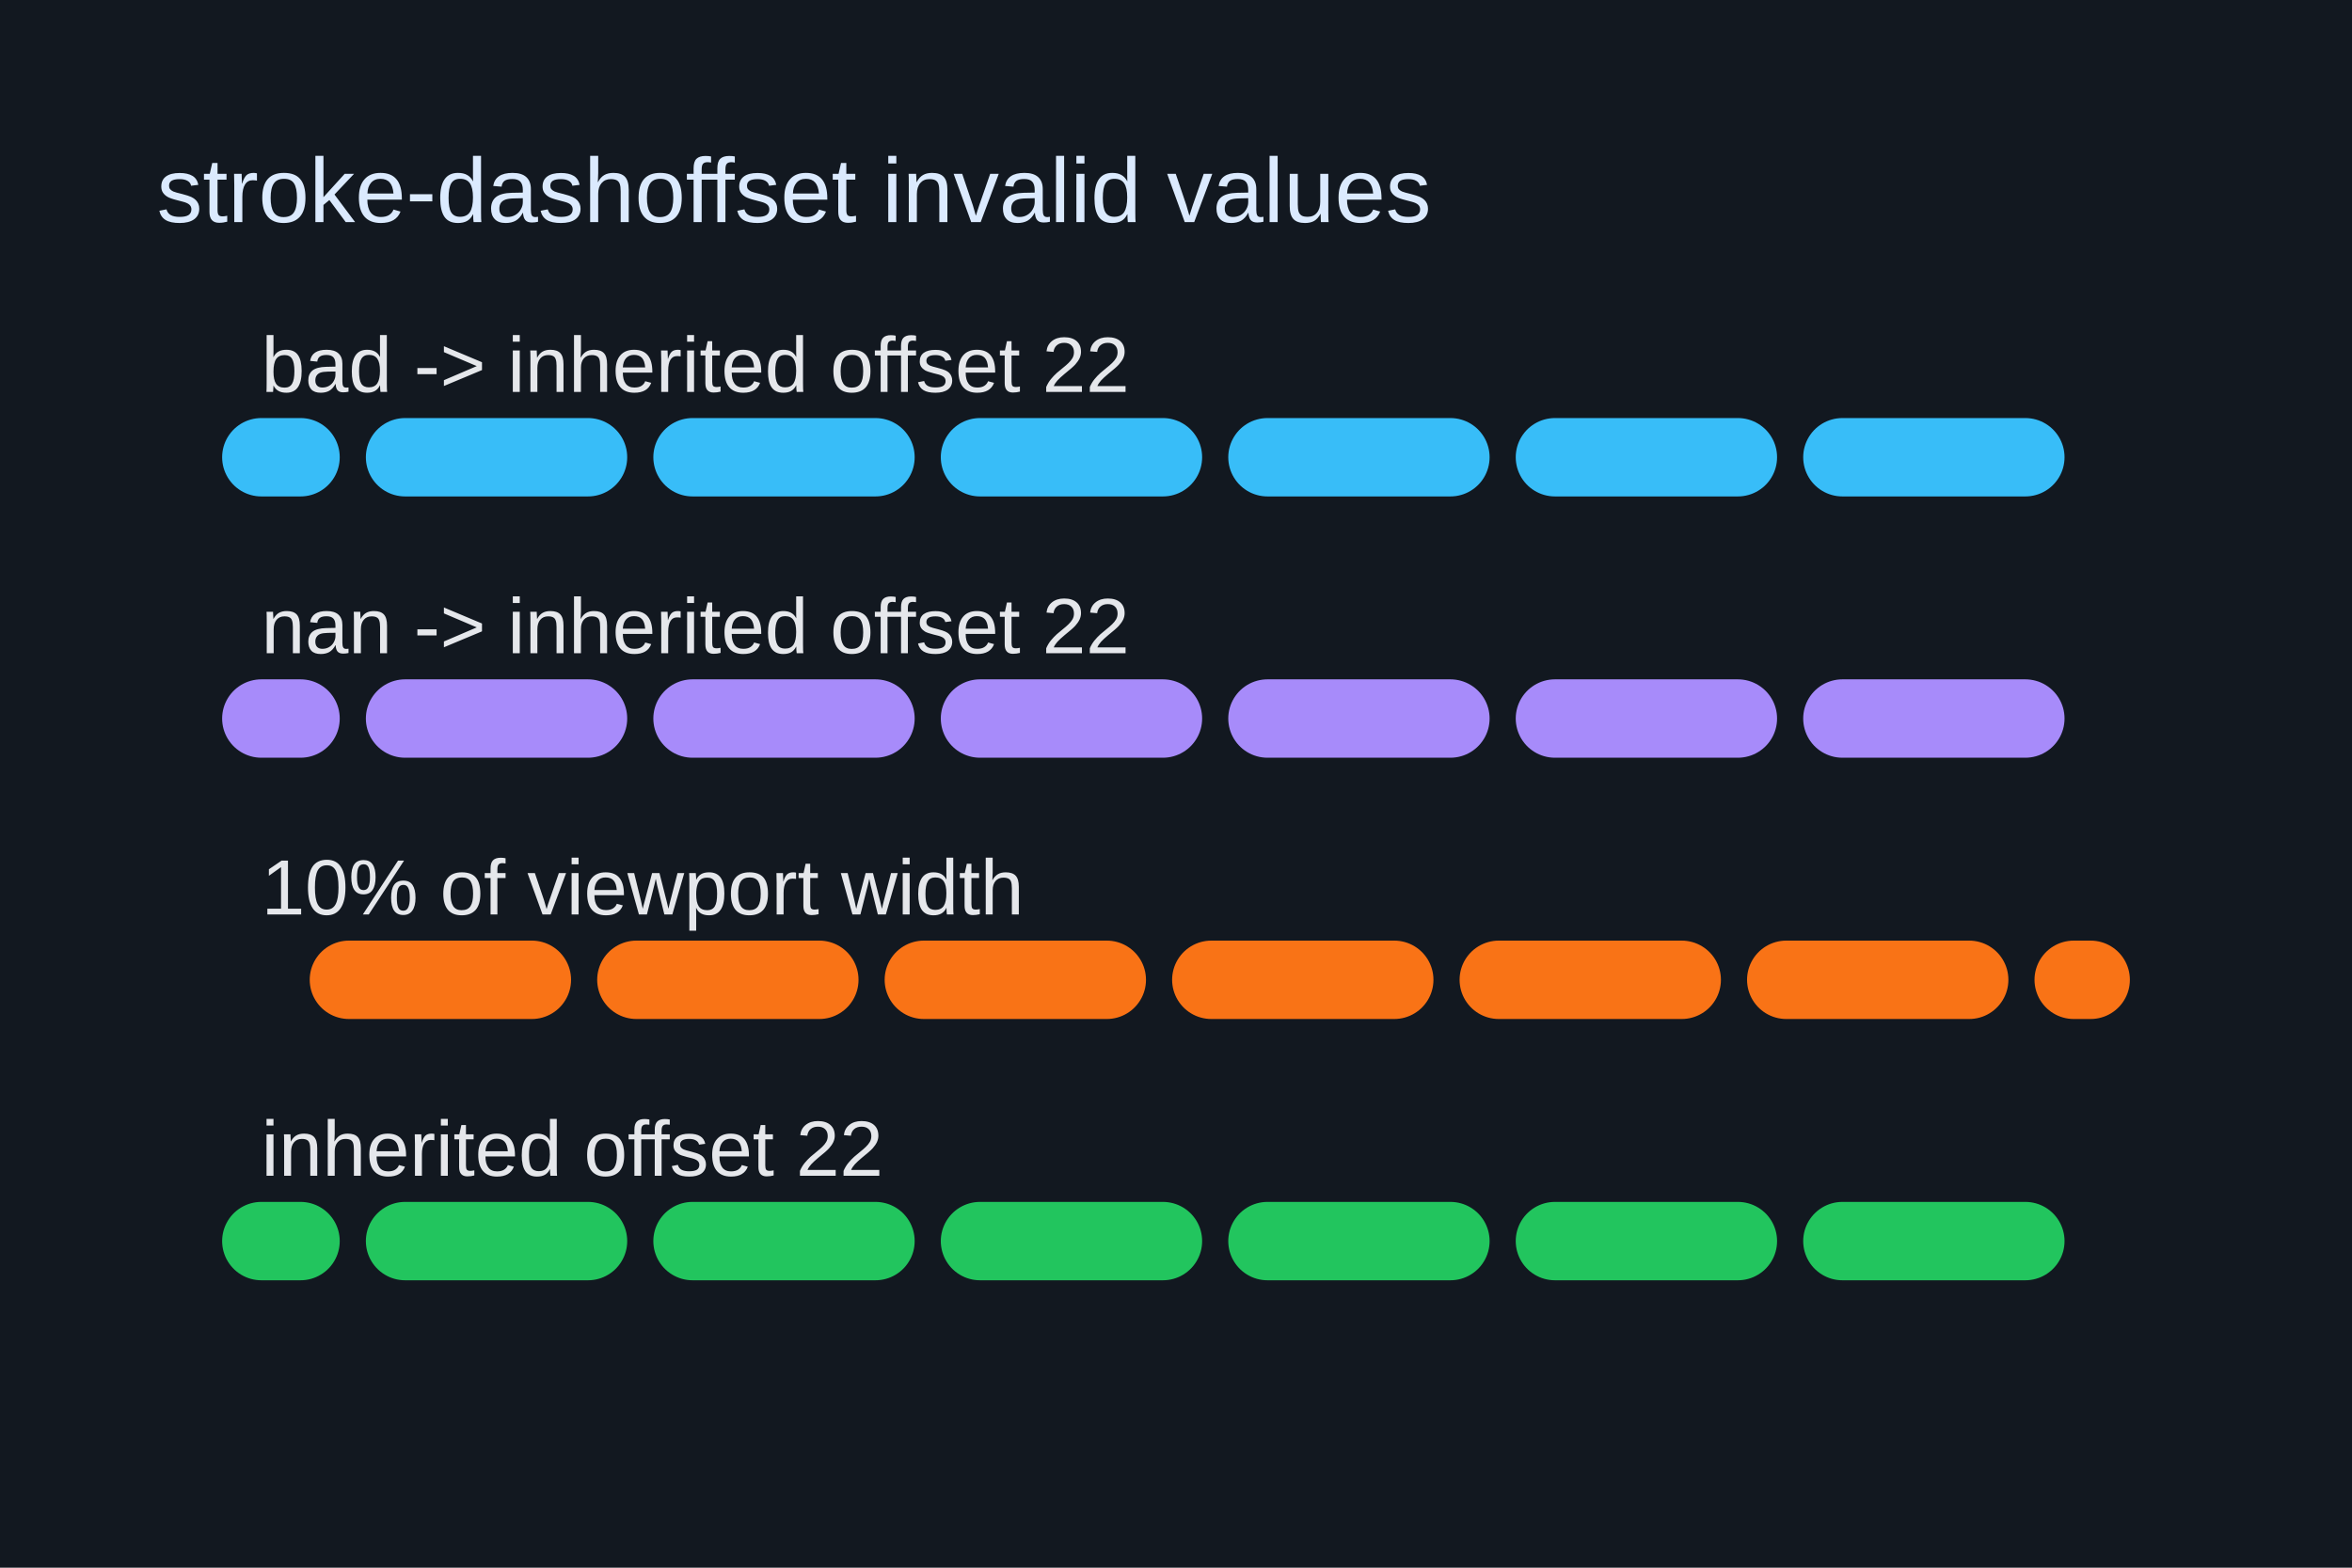
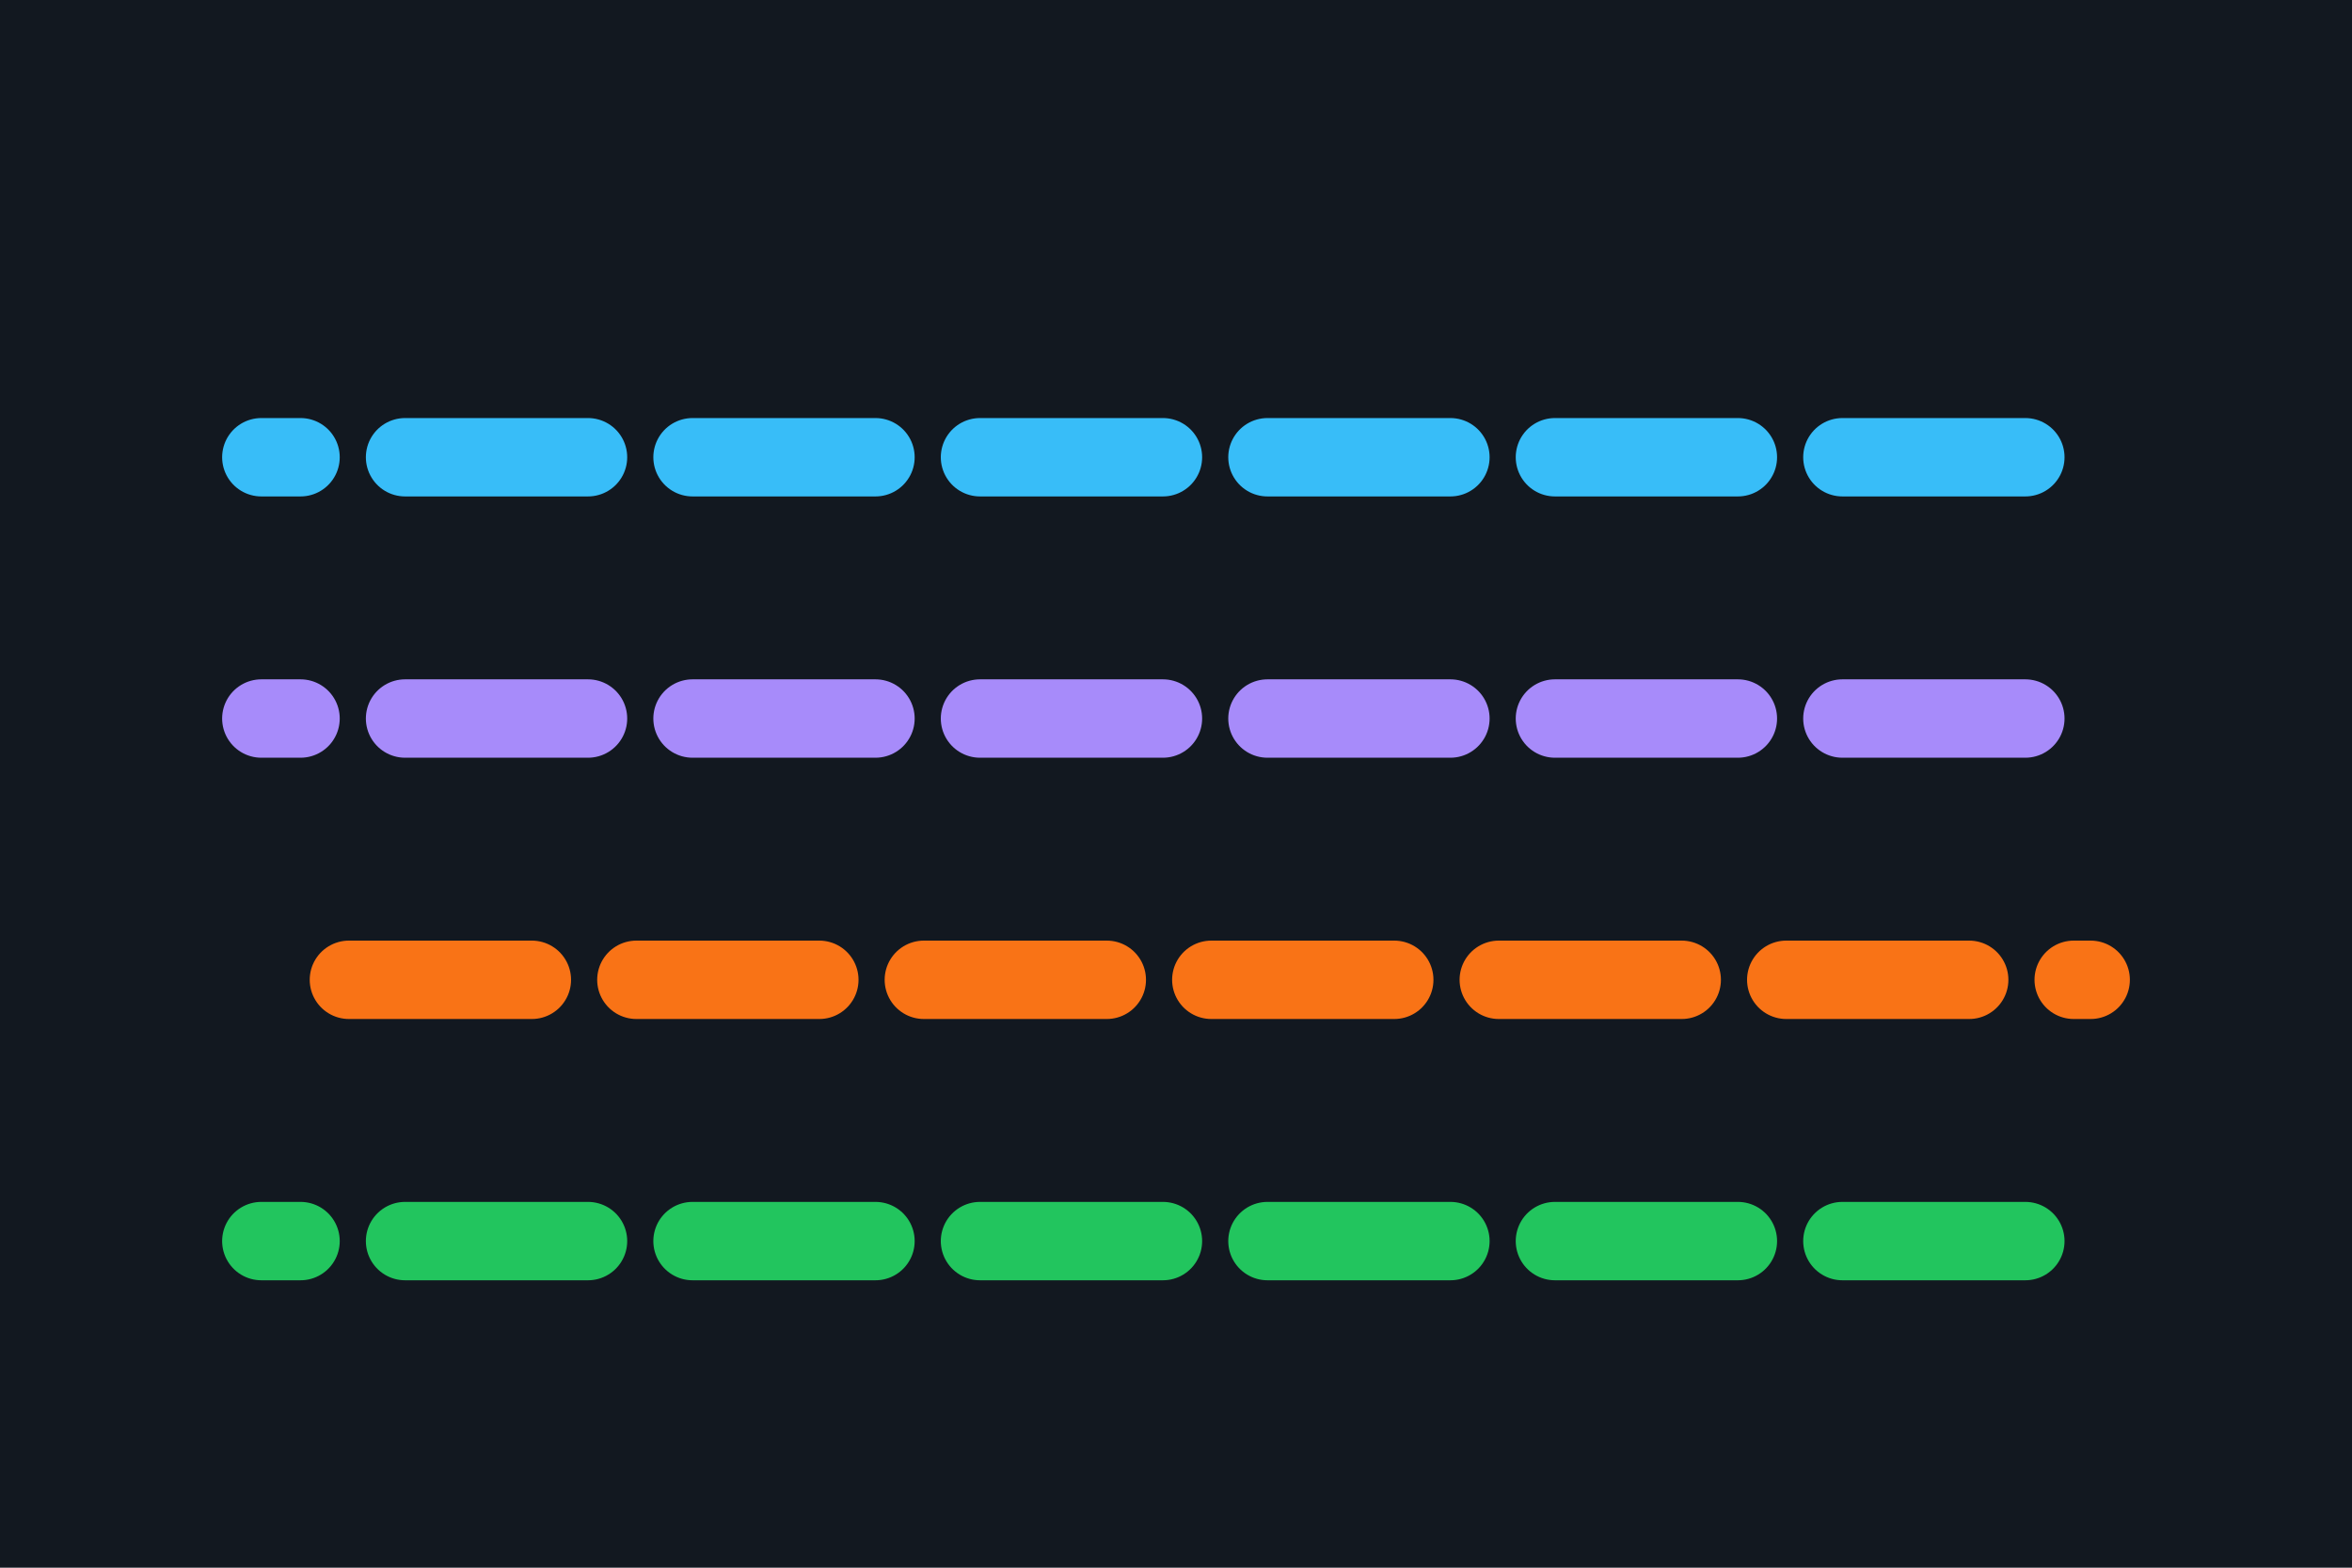
<svg xmlns="http://www.w3.org/2000/svg" viewBox="0 0 360 240">
  <rect width="360" height="240" fill="#121820" />
-   <text x="24" y="34" font-family="Arial" font-size="14" fill="#dbeafe">stroke-dashoffset invalid values</text>
  <g fill="none" stroke-width="12" stroke-linecap="round" stroke-dasharray="28 16" stroke-dashoffset="22">
    <path d="M40 70 H320" stroke="#38bdf8" stroke-dashoffset="bad" />
    <path d="M40 110 H320" stroke="#a78bfa" stroke-dashoffset="nan" />
    <path d="M40 150 H320" stroke="#f97316" stroke-dashoffset="10%" />
    <path d="M40 190 H320" stroke="#22c55e" />
  </g>
-   <g font-family="Arial" font-size="12" fill="#e5e7eb">
-     <text x="40" y="60">bad -&gt; inherited offset 22</text>
-     <text x="40" y="100">nan -&gt; inherited offset 22</text>
-     <text x="40" y="140">10% of viewport width</text>
-     <text x="40" y="180">inherited offset 22</text>
-   </g>
</svg>
